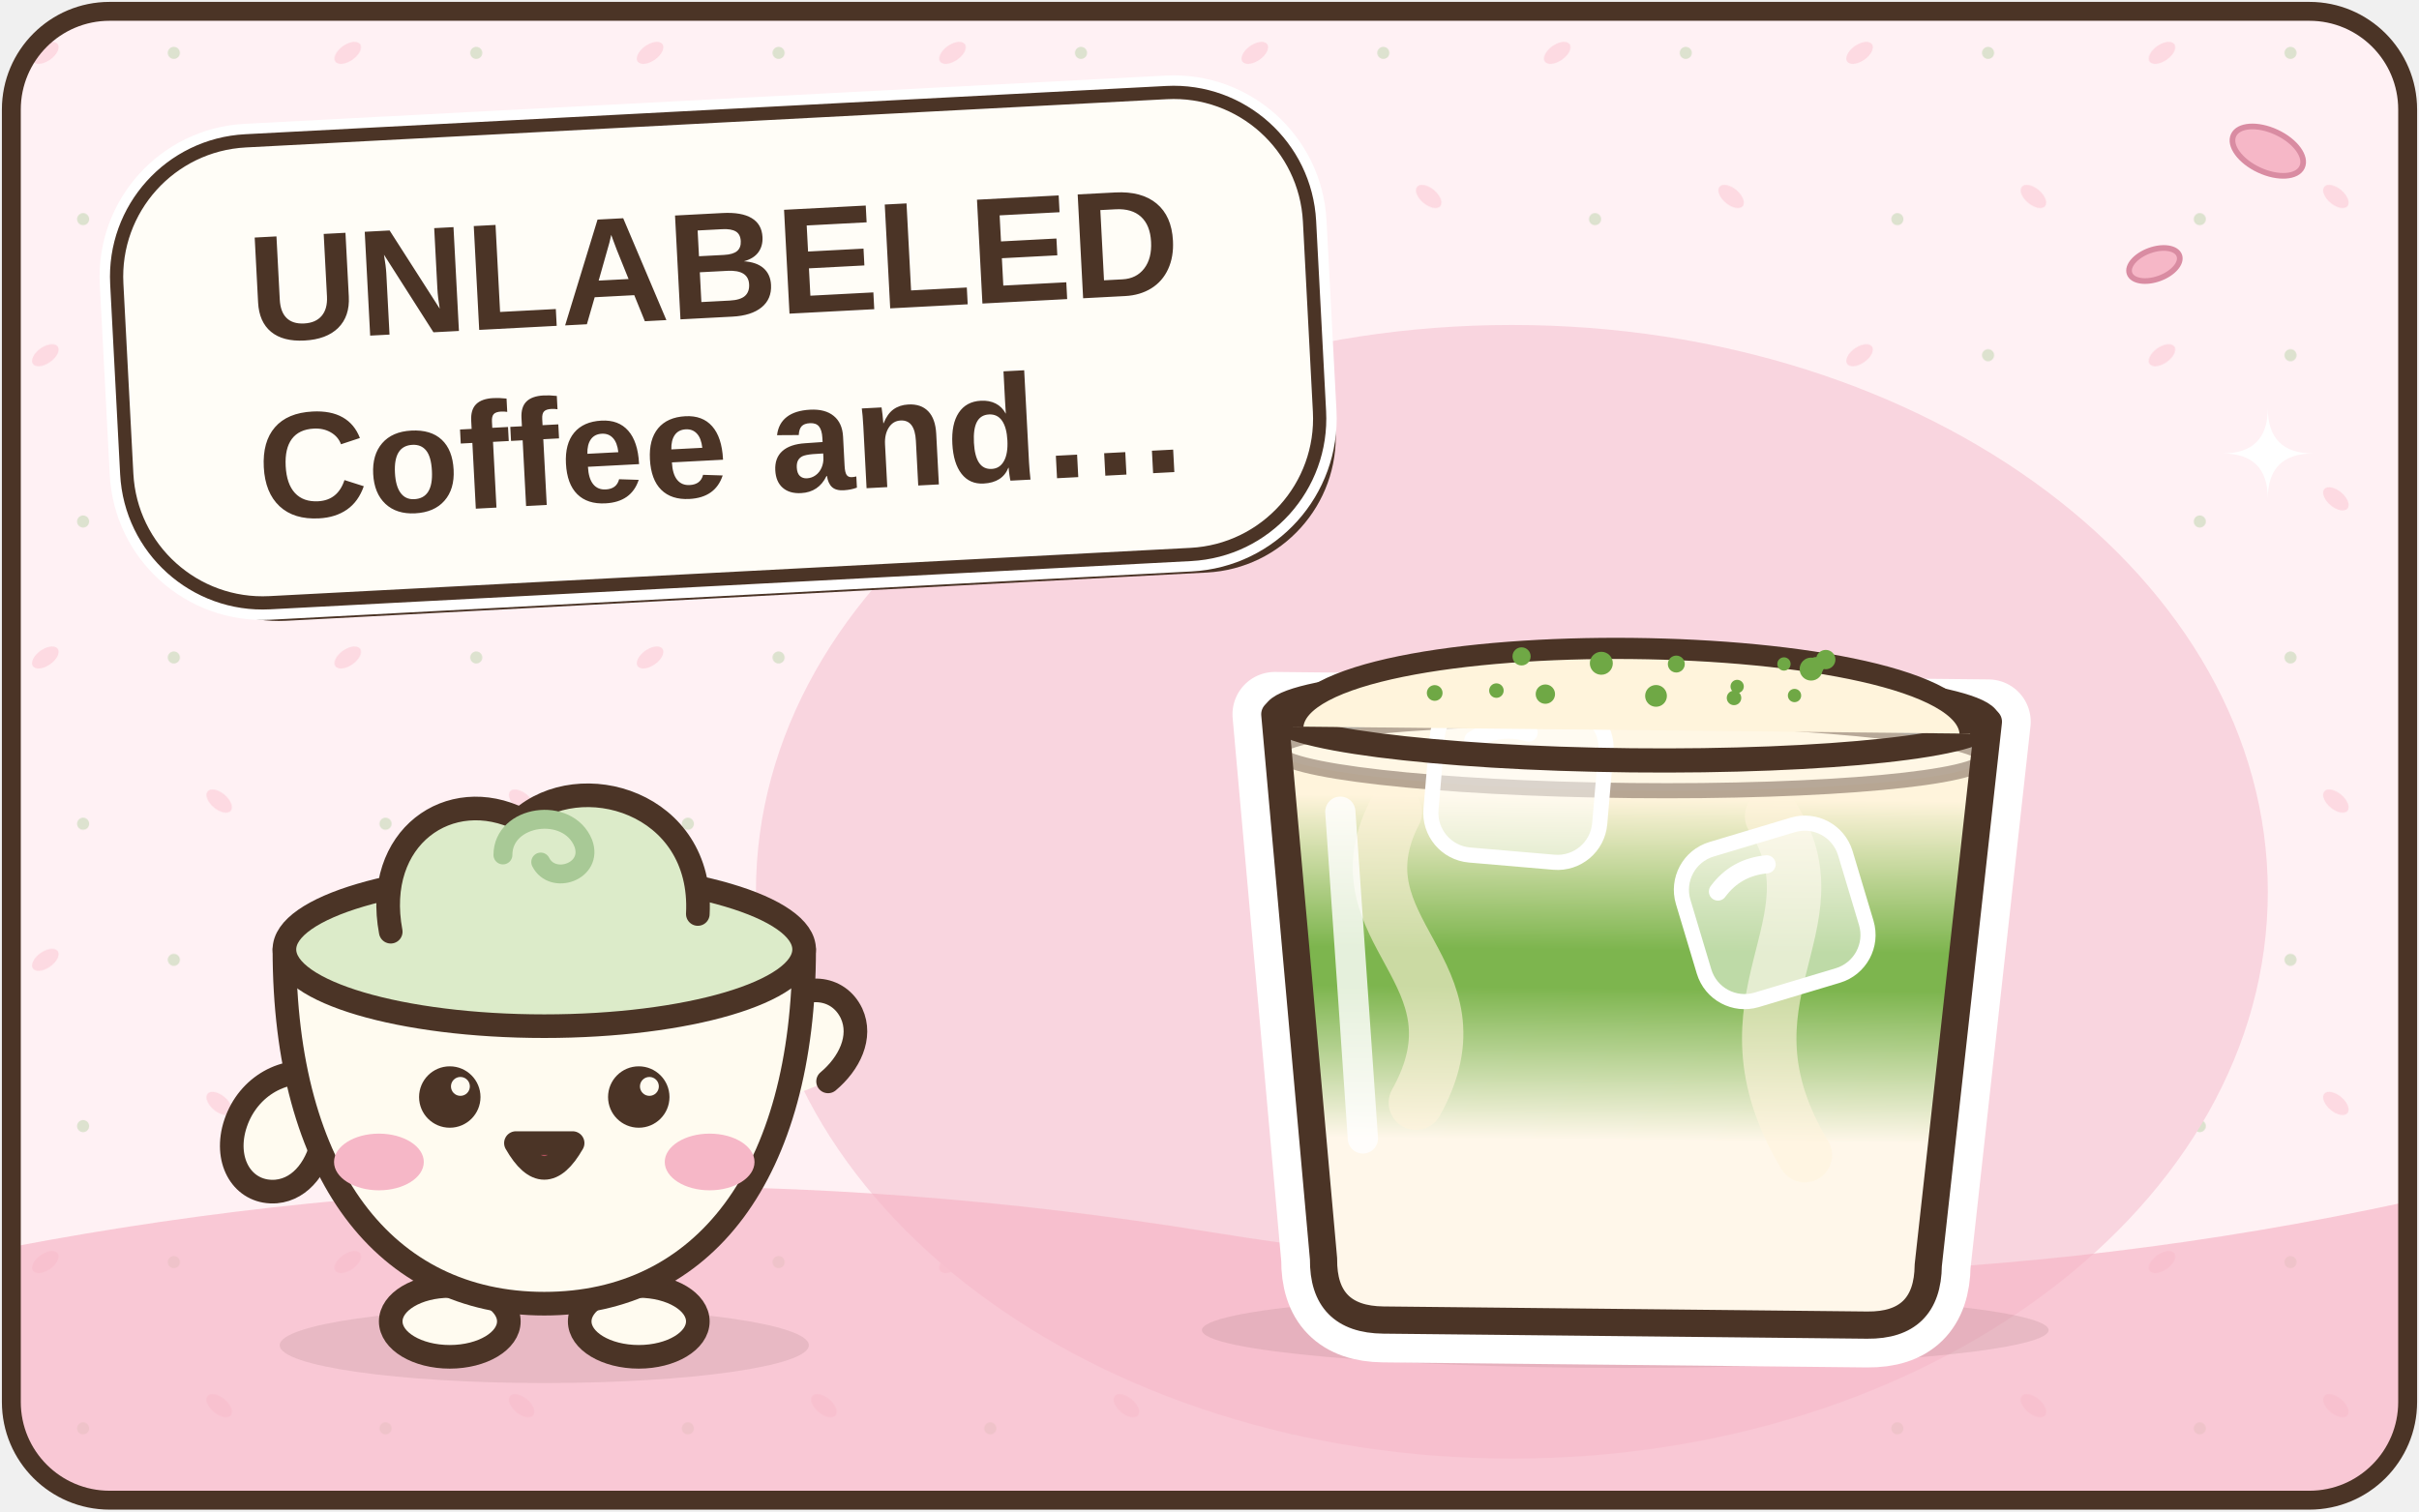
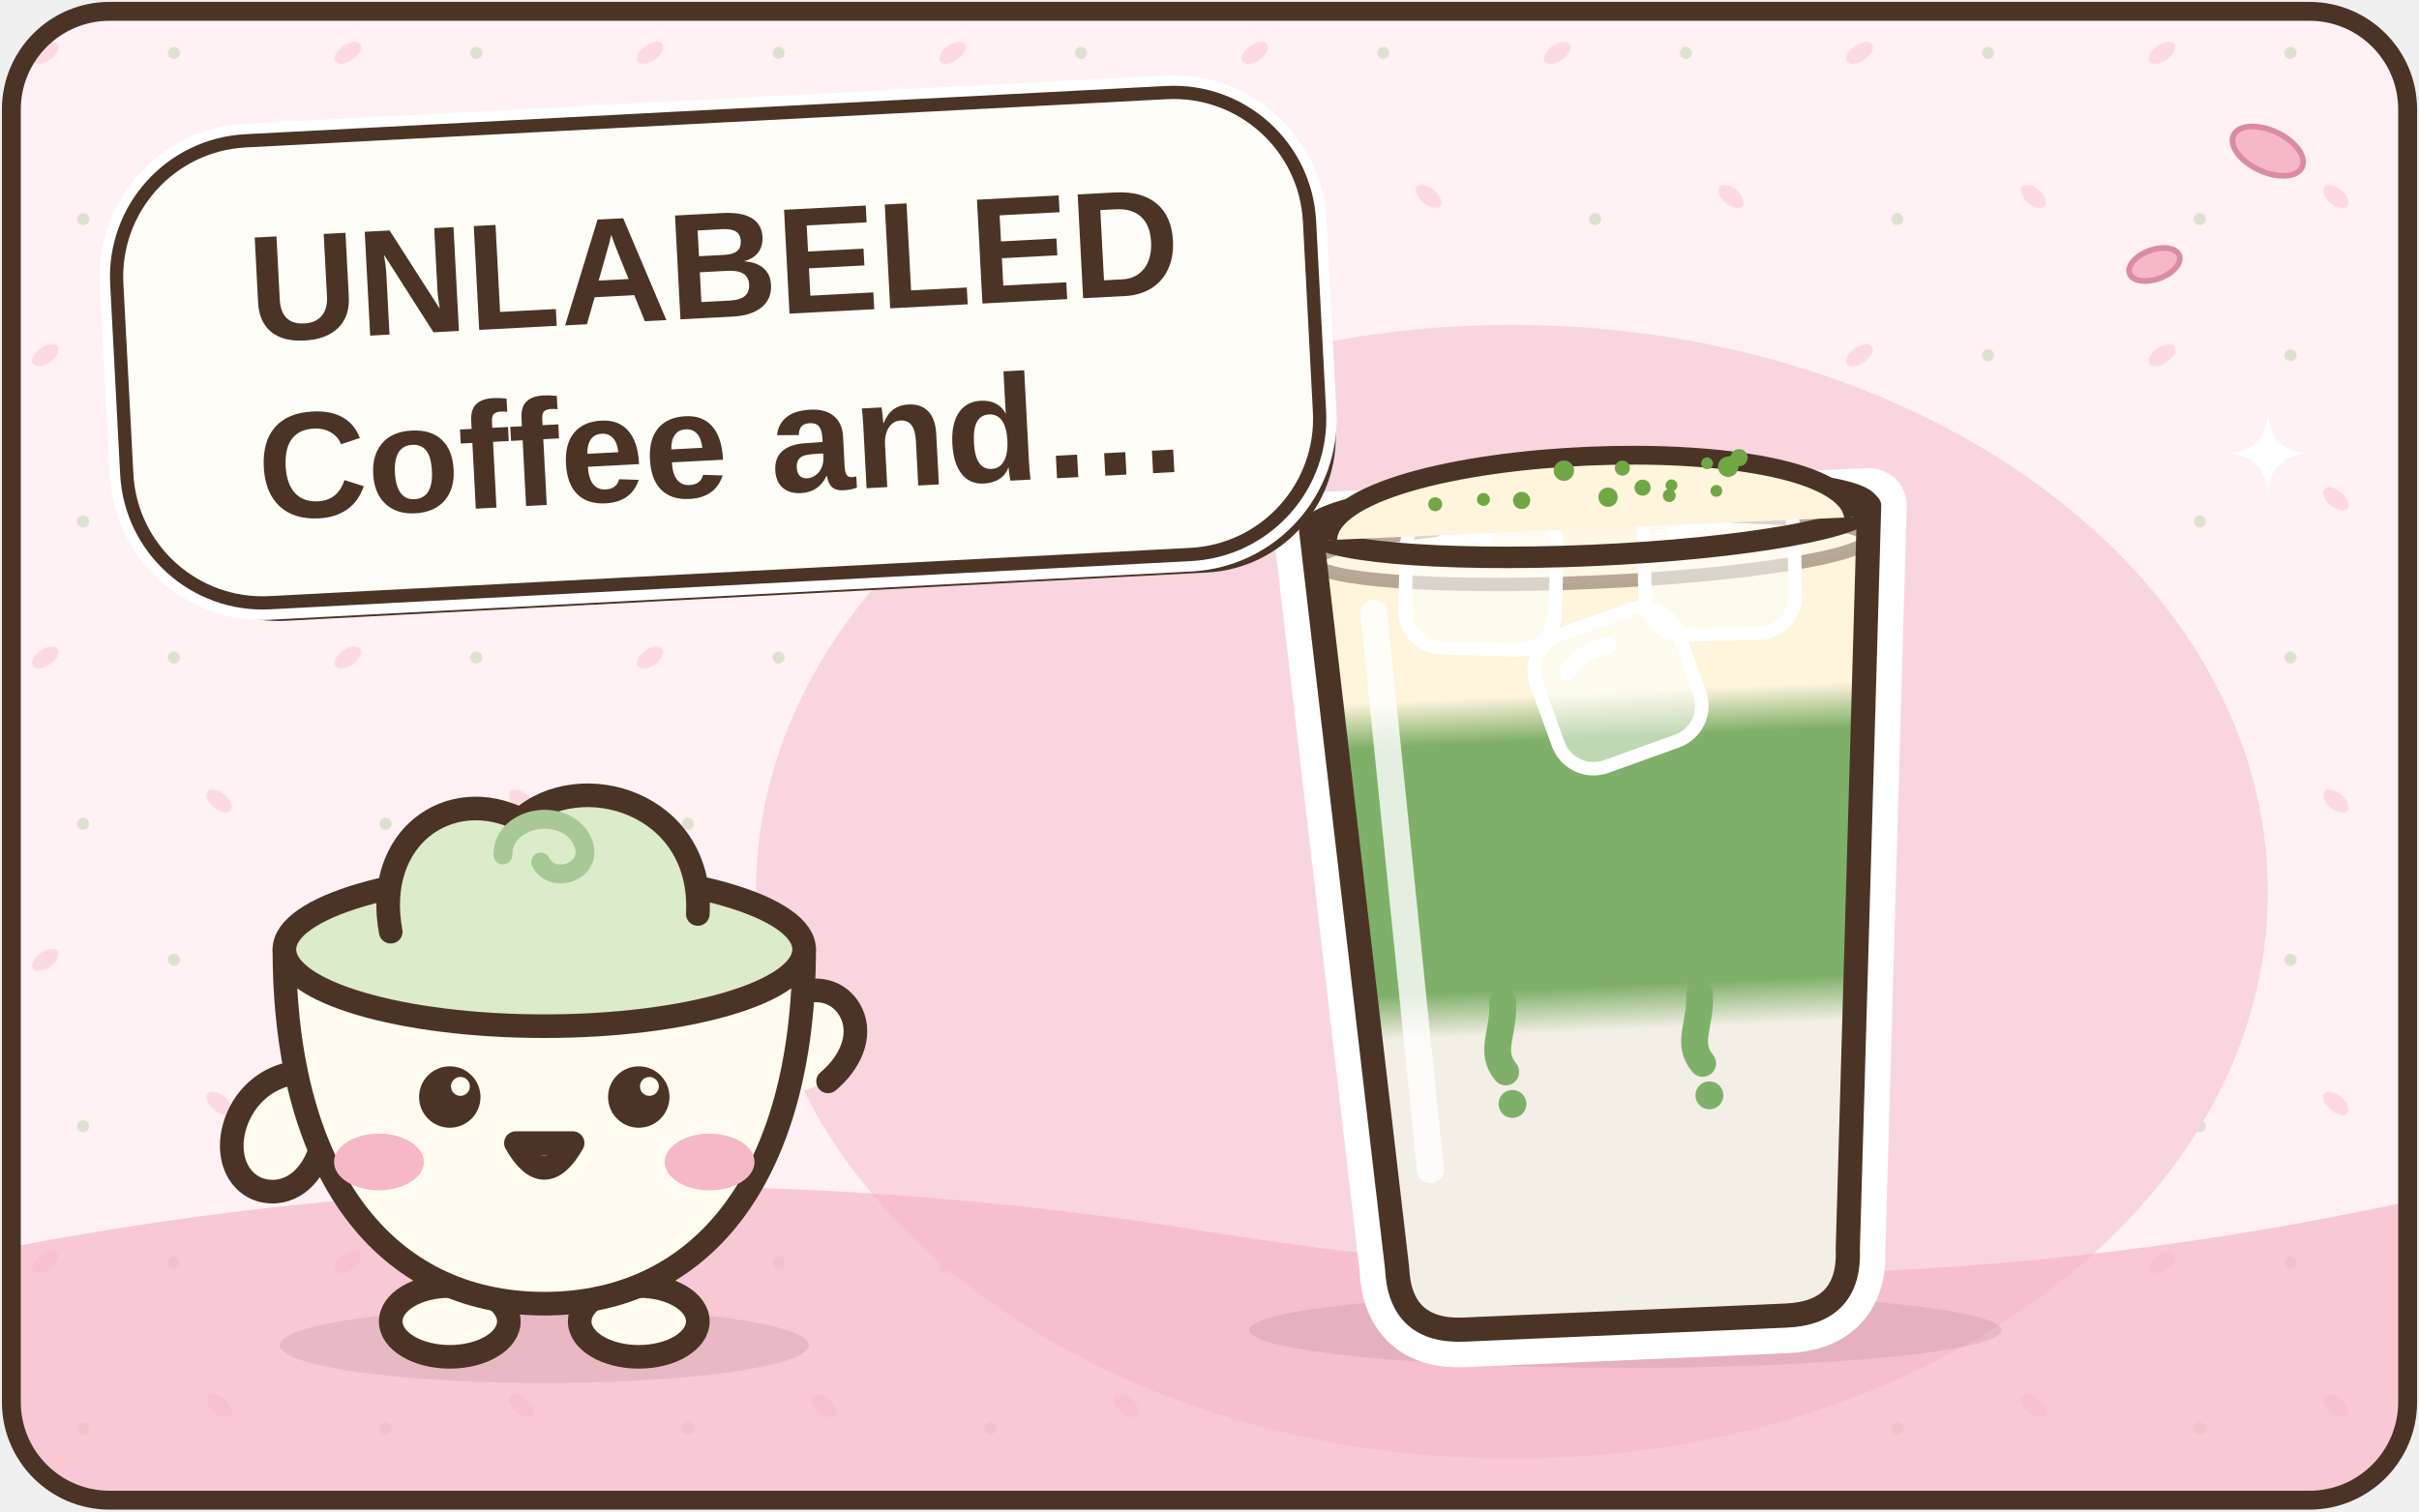
<svg xmlns="http://www.w3.org/2000/svg" viewBox="0 0 640 400" width="640" height="400" class="art-event" role="img" aria-label="UNLABELED Coffee and Matcha" font-family="'M PLUS Rounded 1c', ui-rounded, 'Hiragino Maru Gothic ProN', 'Arial Rounded MT Bold', Nunito, Arial, sans-serif">
  <defs>
    <pattern id="eo7fn9lp" width="80" height="80" patternUnits="userSpaceOnUse">
      <g fill="#F6A3B8" fill-opacity=".3">
        <ellipse cx="12" cy="14" rx="4" ry="2.2" transform="rotate(-35 12 14)" />
        <ellipse cx="58" cy="52" rx="4" ry="2.2" transform="rotate(40 58 52)" />
      </g>
      <g fill="#8CBF7A" fill-opacity=".3">
        <circle cx="46" cy="14" r="1.6" />
        <circle cx="22" cy="58" r="1.6" />
      </g>
    </pattern>
-     <linearGradient id="eo7fn9ld0l" gradientUnits="userSpaceOnUse" x1="0" x2="0" y1="-94" y2="-4">
+     <linearGradient id="eo7fn9ld0l" gradientUnits="userSpaceOnUse" x1="0" x2="0" y1="-144" y2="-4">
      <stop offset="0%" stop-color="#FFF4DC" />
-       <stop offset="8%" stop-color="#FFF4DC" />
-       <stop offset="36%" stop-color="#7DB54E" />
-       <stop offset="43%" stop-color="#7DB54E" />
-       <stop offset="71%" stop-color="#FFF7EA" />
-       <stop offset="100%" stop-color="#FFF7EA" />
+       <stop offset="19%" stop-color="#FFF4DC" />
+       <stop offset="25%" stop-color="#7FB069" />
+       <stop offset="58%" stop-color="#7FB069" />
+       <stop offset="64%" stop-color="#F4EFE6" />
+       <stop offset="100%" stop-color="#F4EFE6" />
    </linearGradient>
    <clipPath id="eo7fn9ld0c">
-       <path d="M-59 -100L-50 -10Q-50 0 -40 0L40 0Q50 0 50 -10L59 -100Z" />
+       <path d="M-52 -150L-42 -12Q-42 0 -30 0L30 0Q42 0 42 -12L52 -150Z" />
    </clipPath>
  </defs>
  <rect x="3" y="3" width="634" height="394" rx="26" fill="#FFF1F4" class="art-bg" />
  <rect x="3" y="3" width="634" height="394" rx="26" fill="url(#eo7fn9lp)" />
  <ellipse cx="400" cy="236" rx="200" ry="150" fill="#F9D5DF" />
  <path d="M3 330Q160 300 320 326 T 637 318L637 371Q637 397 611 397L29 397Q3 397 3 371Z" fill="#F6B7C7" opacity="0.7" />
-   <ellipse cx="430" cy="352" rx="112" ry="10" fill="#4B3426" opacity="0.1" />
-   <g transform="translate(430 350) rotate(0.6) scale(1.6)">
-     <path d="M-59 -100L-50 -10Q-50 0 -40 0L40 0Q50 0 50 -10L59 -100Z" fill="#FFFFFF" stroke="#FFFFFF" stroke-width="14" stroke-linejoin="round" />
-     <path d="M-59 -100L-50 -10Q-50 0 -40 0L40 0Q50 0 50 -10L59 -100Z" fill="#EEF7F3" fill-opacity="0.9" />
+   <ellipse cx="430" cy="352" rx="99.5" ry="10" fill="#4B3426" opacity="0.1" />
+   <g transform="translate(430 350) rotate(-2.5) scale(1.421)">
+     <path d="M-52 -150L-42 -12Q-42 0 -30 0L30 0Q42 0 42 -12L52 -150Z" fill="#FFFFFF" stroke="#FFFFFF" stroke-width="14" stroke-linejoin="round" />
+     <path d="M-52 -150L-42 -12Q-42 0 -30 0L30 0Q42 0 42 -12L52 -150Z" fill="#EEF7F3" fill-opacity="0.9" />
    <g clip-path="url(#eo7fn9ld0c)">
-       <rect x="-80" y="-94" width="160" height="94" fill="url(#eo7fn9ld0l)" />
-       <path d="M-39 -84 c -10 20 16 26 4 48M23.4 -84 c 12 18 -10 30 6 56" fill="none" stroke="#FFF4DC" stroke-width="9" stroke-linecap="round" stroke-linejoin="round" opacity="0.6" />
-       <ellipse cx="0" cy="-94" rx="58.5" ry="6" fill="#FFF7E5" stroke="#4B3426" stroke-width="2.5" stroke-opacity="0.4" />
-       <rect x="-32.6" y="-102.5" width="28" height="26" rx="7" transform="rotate(4.3 -18.6 -89.5)" fill="#FFFFFF" fill-opacity="0.5" stroke="#FFFFFF" stroke-width="2.5" stroke-opacity="1" />
-       <path d="M-26.6 -95.5 q 4 -3 9 -2" transform="rotate(4.3 -18.6 -89.5)" fill="none" stroke="#FFFFFF" stroke-width="3" stroke-linecap="round" stroke-linejoin="round" />
-       <rect x="10" y="-81.1" width="28" height="26" rx="7" transform="rotate(-17.3 24 -68.1)" fill="#FFFFFF" fill-opacity="0.5" stroke="#FFFFFF" stroke-width="2.5" stroke-opacity="1" />
-       <path d="M16 -74.1 q 4 -3 9 -2" transform="rotate(-17.3 24 -68.1)" fill="none" stroke="#FFFFFF" stroke-width="3" stroke-linecap="round" stroke-linejoin="round" />
+       <rect x="-80" y="-144" width="160" height="144" fill="url(#eo7fn9ld0l)" />
+       <path d="M-20.2 -60.6 c 0 6 -3 9 0 13" fill="none" stroke="#7FB069" stroke-width="5" stroke-linecap="round" stroke-linejoin="round" />
+       <circle cx="-19.2" cy="-41.6" r="2.6" fill="#7FB069" />
+       <path d="M16.5 -60.6 c 0 6 -3 9 0 13" fill="none" stroke="#7FB069" stroke-width="5" stroke-linecap="round" stroke-linejoin="round" />
+       <circle cx="17.5" cy="-41.6" r="2.6" fill="#7FB069" />
+       <ellipse cx="0" cy="-144" rx="51.6" ry="6" fill="#FFF7E5" stroke="#4B3426" stroke-width="2.5" stroke-opacity="0.4" />
+       <rect x="-34.8" y="-152.5" width="28" height="26" rx="7" transform="rotate(4.3 -20.8 -139.5)" fill="#FFFFFF" fill-opacity="0.5" stroke="#FFFFFF" stroke-width="2.5" stroke-opacity="1" />
+       <path d="M-28.8 -145.5 q 4 -3 9 -2" transform="rotate(4.3 -20.8 -139.5)" fill="none" stroke="#FFFFFF" stroke-width="3" stroke-linecap="round" stroke-linejoin="round" />
+       <rect x="-10.2" y="-131.1" width="28" height="26" rx="7" transform="rotate(-17.3 3.8 -118.1)" fill="#FFFFFF" fill-opacity="0.5" stroke="#FFFFFF" stroke-width="2.5" stroke-opacity="1" />
+       <path d="M-4.2 -124.1 q 4 -3 9 -2" transform="rotate(-17.3 3.8 -118.1)" fill="none" stroke="#FFFFFF" stroke-width="3" stroke-linecap="round" stroke-linejoin="round" />
+       <rect x="9.7" y="-153.3" width="28" height="26" rx="7" transform="rotate(1.2 23.7 -140.3)" fill="#FFFFFF" fill-opacity="0.5" stroke="#FFFFFF" stroke-width="2.5" stroke-opacity="1" />
+       <path d="M15.7 -146.3 q 4 -3 9 -2" transform="rotate(1.2 23.7 -140.3)" fill="none" stroke="#FFFFFF" stroke-width="3" stroke-linecap="round" stroke-linejoin="round" />
    </g>
-     <path d="M-43.7 -30L-48 -84" fill="none" stroke="#FFFFFF" stroke-width="5" stroke-linecap="round" stroke-linejoin="round" opacity="0.8" />
-     <path d="M-59 -100L-50 -10Q-50 0 -40 0L40 0Q50 0 50 -10L59 -100" fill="none" stroke="#4B3426" stroke-width="4.5" stroke-linecap="round" stroke-linejoin="round" />
-     <ellipse cx="0" cy="-100" rx="59" ry="7" fill="none" stroke="#4B3426" stroke-width="4" />
-     <path d="M-56 -98C-55 -116 55 -116 56 -98" fill="#FFF4DC" stroke="#4B3426" stroke-width="3.5" stroke-linejoin="round" />
-     <circle cx="-18.3" cy="-110" r="1.5" fill="#6FA845" />
-     <circle cx="30.4" cy="-109" r="1.4" fill="#6FA845" />
-     <circle cx="29.6" cy="-108.4" r="1.9" fill="#6FA845" />
-     <circle cx="16.9" cy="-103.5" r="1.2" fill="#6FA845" />
-     <circle cx="26.9" cy="-104" r="1.1" fill="#6FA845" />
-     <circle cx="-5.1" cy="-109" r="1.9" fill="#6FA845" />
-     <circle cx="32" cy="-110" r="1.6" fill="#6FA845" />
-     <circle cx="17.4" cy="-105.4" r="1.1" fill="#6FA845" />
-     <circle cx="-32.6" cy="-103.8" r="1.3" fill="#6FA845" />
-     <circle cx="7.3" cy="-109" r="1.4" fill="#6FA845" />
-     <circle cx="-22.4" cy="-104.3" r="1.2" fill="#6FA845" />
-     <circle cx="25.1" cy="-109.2" r="1.1" fill="#6FA845" />
-     <circle cx="-14.3" cy="-103.8" r="1.6" fill="#6FA845" />
-     <circle cx="4" cy="-103.7" r="1.8" fill="#6FA845" />
+     <path d="M-35 -30L-41 -134" fill="none" stroke="#FFFFFF" stroke-width="5" stroke-linecap="round" stroke-linejoin="round" opacity="0.8" />
+     <path d="M-52 -150L-42 -12Q-42 0 -30 0L30 0Q42 0 42 -12L52 -150" fill="none" stroke="#4B3426" stroke-width="4.5" stroke-linecap="round" stroke-linejoin="round" />
+     <ellipse cx="0" cy="-150" rx="52" ry="7" fill="none" stroke="#4B3426" stroke-width="4" />
+     <path d="M-49 -148C-48 -166 48 -166 49 -148" fill="#FFF4DC" stroke="#4B3426" stroke-width="3.5" stroke-linejoin="round" />
+     <circle cx="26.8" cy="-159" r="1.4" fill="#6FA845" />
+     <circle cx="26.1" cy="-158.4" r="1.9" fill="#6FA845" />
+     <circle cx="14.9" cy="-153.5" r="1.2" fill="#6FA845" />
+     <circle cx="23.7" cy="-154" r="1.1" fill="#6FA845" />
+     <circle cx="-4.5" cy="-159" r="1.9" fill="#6FA845" />
+     <circle cx="28.2" cy="-160" r="1.6" fill="#6FA845" />
+     <circle cx="15.4" cy="-155.4" r="1.1" fill="#6FA845" />
+     <circle cx="-28.7" cy="-153.8" r="1.3" fill="#6FA845" />
+     <circle cx="6.4" cy="-159" r="1.4" fill="#6FA845" />
+     <circle cx="-19.7" cy="-154.3" r="1.2" fill="#6FA845" />
+     <circle cx="22.2" cy="-159.2" r="1.1" fill="#6FA845" />
+     <circle cx="-12.6" cy="-153.8" r="1.6" fill="#6FA845" />
+     <circle cx="3.5" cy="-153.7" r="1.8" fill="#6FA845" />
+     <circle cx="10" cy="-155.2" r="1.5" fill="#6FA845" />
  </g>
  <ellipse cx="144" cy="356" rx="70" ry="10" fill="#4B3426" opacity="0.1" />
  <g transform="translate(44 170) scale(3.125)">
    <path class="m-o m-c m-arm-l" stroke="#4B3426" stroke-width="2" stroke-linejoin="round" stroke-linecap="round" fill="#FFFBF0" d="M12.5 36.5c-3-.5-6 1.5-6.8 4.8-.7 3 1 5.4 3.6 5.2 2.2-.2 3.6-2.3 4-4.6" />
    <g transform="rotate(-120 52 38)">
      <path class="m-o m-c m-arm-r" stroke="#4B3426" stroke-width="2" stroke-linejoin="round" stroke-linecap="round" fill="#FFFBF0" d="M51.5 36.5c3-.5 6 1.5 6.8 4.8.7 3-1 5.4-3.6 5.2-2.2-.2-3.6-2.3-4-4.6" />
    </g>
    <g class="m-feet">
      <ellipse class="m-o m-c m-foot-l" stroke="#4B3426" stroke-width="2" stroke-linejoin="round" stroke-linecap="round" fill="#FFFBF0" cx="24" cy="57.5" rx="5" ry="3" />
      <ellipse class="m-o m-c m-foot-r" stroke="#4B3426" stroke-width="2" stroke-linejoin="round" stroke-linecap="round" fill="#FFFBF0" cx="40" cy="57.5" rx="5" ry="3" />
    </g>
    <path class="m-o m-c m-cup" stroke="#4B3426" stroke-width="2" stroke-linejoin="round" stroke-linecap="round" fill="#FFFBF0" d="M10 26c0 19 8.5 30 22 30s22-11 22-30z" />
    <g class="m-foamg">
      <ellipse class="m-o m-f" stroke="#4B3426" stroke-width="2" stroke-linejoin="round" stroke-linecap="round" fill="#DCEBC9" cx="32" cy="26" rx="22" ry="6.5" />
      <path class="m-o m-f" stroke="#4B3426" stroke-width="2" stroke-linejoin="round" stroke-linecap="round" fill="#DCEBC9" d="M19 24.5c-1.5-8 5-12.5 11-9.5 5-4.5 15.5-1.5 15 8" />
      <path class="m-s" fill="none" stroke="#A8C996" stroke-width="1.6" stroke-linecap="round" d="M28.5 18c0-3.4 5.5-4.2 6.8-1 .9 2.4-2.6 3.6-3.6 1.6" />
    </g>
    <g class="m-look">
      <g class="m-eyes">
        <circle class="m-ink" fill="#4B3426" cx="24" cy="38.5" r="2.6" />
        <circle class="m-ink" fill="#4B3426" cx="40" cy="38.5" r="2.6" />
        <circle class="m-hi" fill="#FFFBF0" cx="24.9" cy="37.6" r=".8" />
        <circle class="m-hi" fill="#FFFBF0" cx="40.9" cy="37.6" r=".8" />
      </g>
    </g>
    <ellipse class="m-blush" fill="#F6B7C7" cx="18" cy="44" rx="3.8" ry="2.4" />
    <ellipse class="m-blush" fill="#F6B7C7" cx="46" cy="44" rx="3.8" ry="2.4" />
    <path class="m-o m-in m-mouth" stroke="#4B3426" stroke-width="2" stroke-linejoin="round" stroke-linecap="round" fill="#B4535F" d="M29.6 42.4q2.4 4.2 4.8 0z" />
  </g>
  <ellipse cx="600" cy="40" rx="10" ry="5.5" transform="rotate(25 600 40)" fill="#F6B7C7" stroke="#D98CA2" stroke-width="1.5" />
  <ellipse cx="570" cy="70" rx="7" ry="3.9" transform="rotate(-20 570 70)" fill="#F6B7C7" stroke="#D98CA2" stroke-width="1.5" />
  <ellipse cx="250" cy="120" rx="6" ry="3.3" transform="rotate(40 250 120)" fill="#F6B7C7" stroke="#D98CA2" stroke-width="1.5" />
  <path d="M600 108Q600 120 612 120Q600 120 600 132Q600 120 588 120Q600 120 600 108Z" fill="#FFFFFF" />
  <path d="M256 51Q256 60 265 60Q256 60 256 69Q256 60 247 60Q256 60 256 51Z" fill="#FFFFFF" />
  <path d="M64 112Q64 120 72 120Q64 120 64 128Q64 120 56 120Q64 120 64 112Z" fill="#FFFFFF" />
  <g transform="rotate(-3 190 92)">
    <rect x="36" y="35.8" width="316" height="122.4" rx="36" fill="#4B3426" />
    <rect x="32" y="30.8" width="316" height="122.4" rx="36" fill="#FFFDF7" stroke="#FFFFFF" stroke-width="9" paint-order="stroke" />
    <rect x="32" y="30.8" width="316" height="122.4" rx="36" fill="none" stroke="#4B3426" stroke-width="3.5" />
    <text x="190" y="84" font-size="40" font-weight="800" text-anchor="middle" fill="#4B3426">UNLABELED</text>
    <text x="190" y="131.2" font-size="40" font-weight="800" text-anchor="middle" fill="#4B3426">Coffee and…</text>
  </g>
  <rect x="3" y="3" width="634" height="394" rx="26" fill="none" stroke="#4B3426" stroke-width="5" />
</svg>
